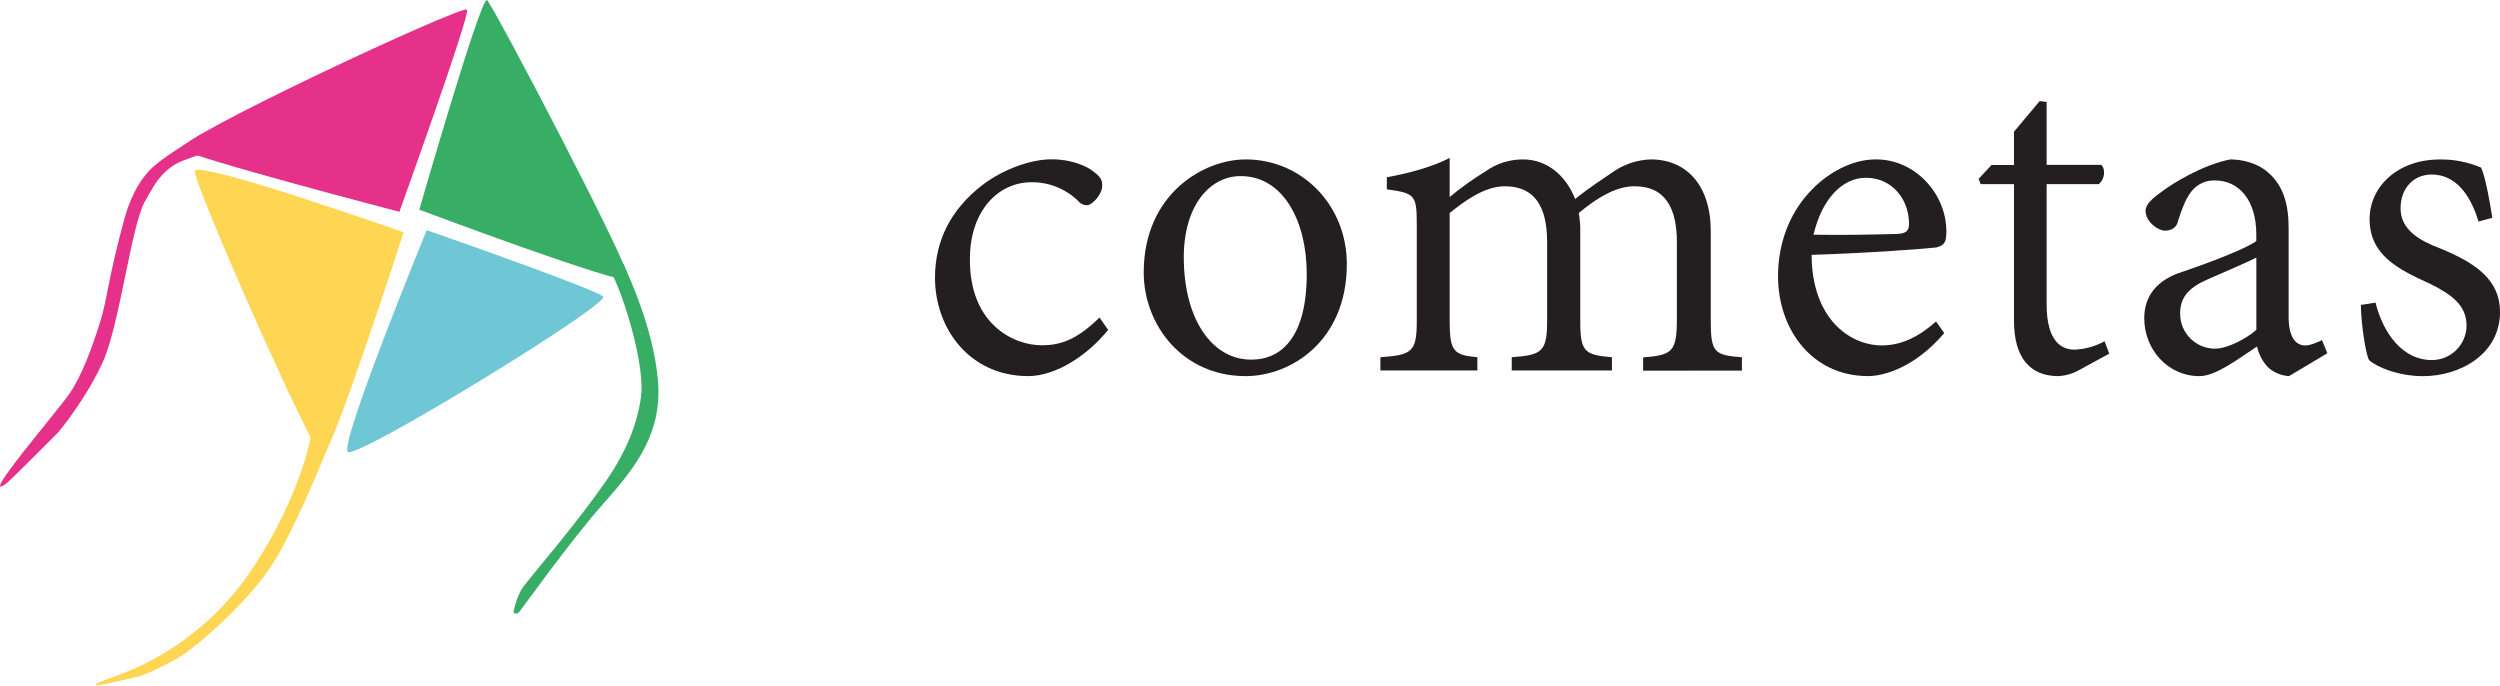
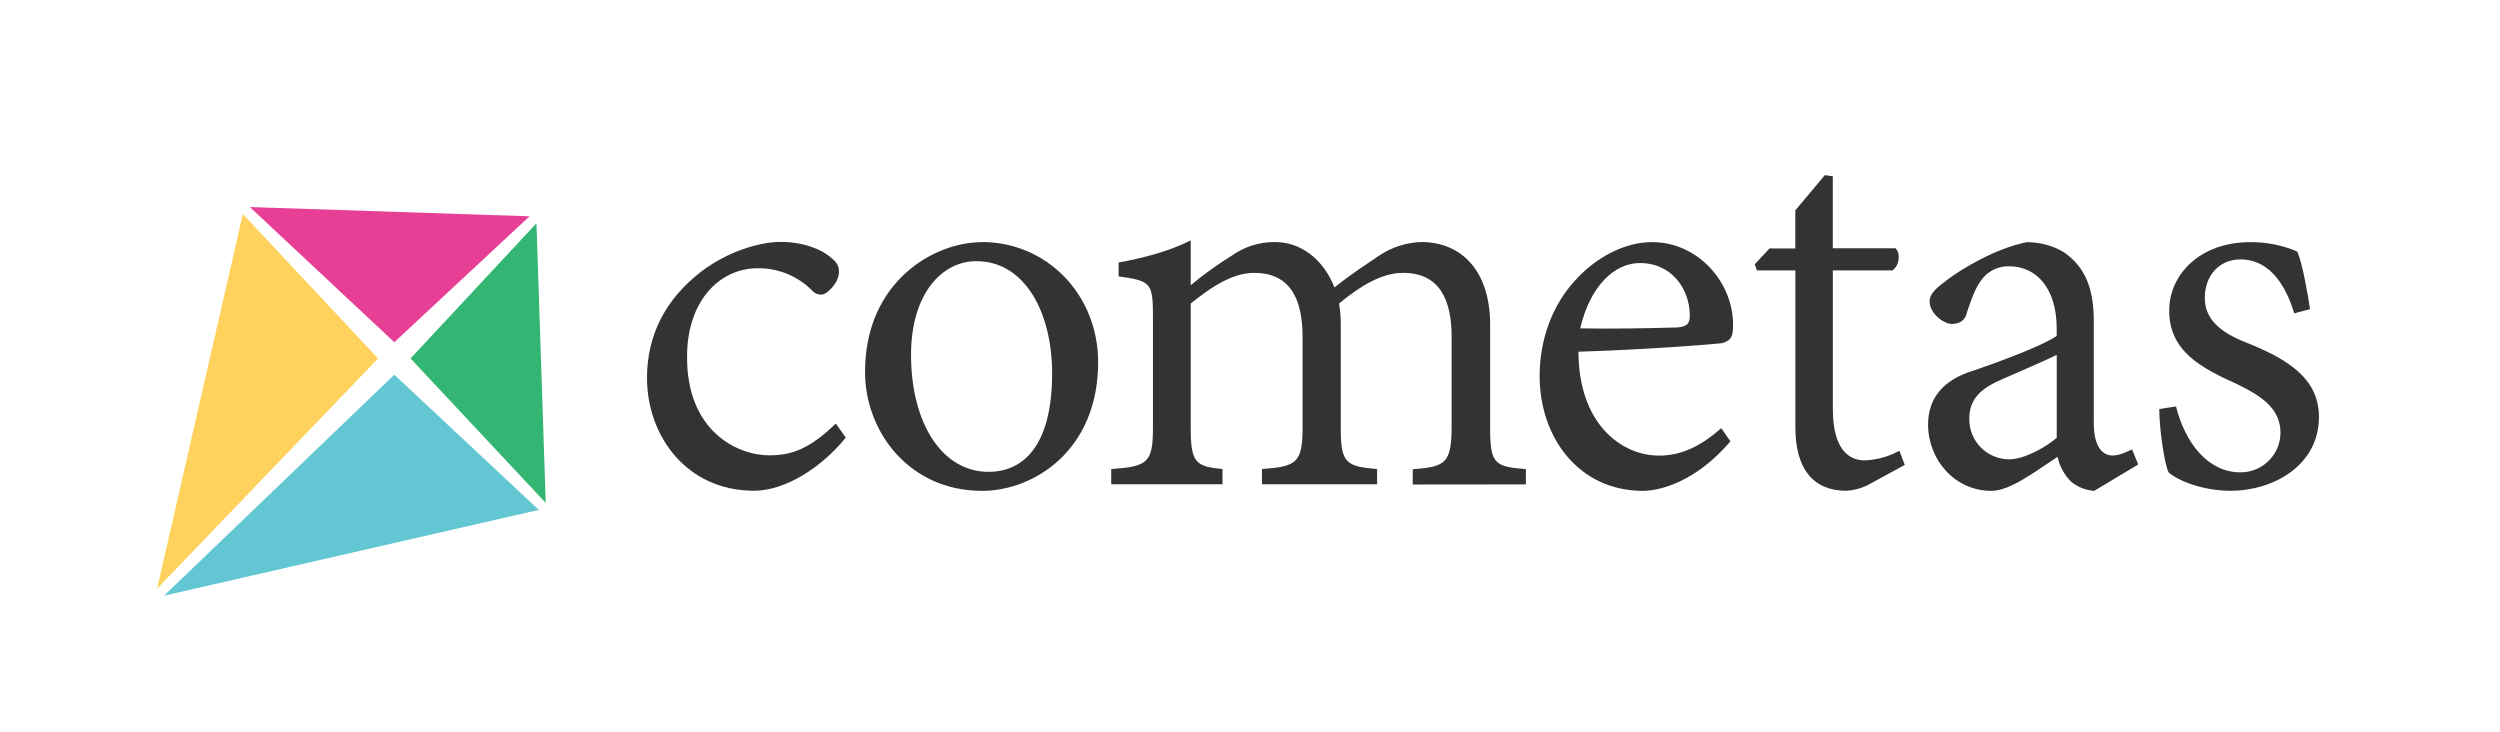
- <svg xmlns="http://www.w3.org/2000/svg" viewBox="0 0 941.1 257.97">
+ <svg xmlns="http://www.w3.org/2000/svg" id="Layer_1" data-name="Layer 1" viewBox="0 0 820 240">
  <defs>
-     <style>.a{isolation:isolate;}.b{fill:#231f20;}.c{fill:#ffd554;}.d{fill:#e6318a;}.e{fill:#37ad66;}.f{fill:#6fc6d4;}</style>
+     <style>.cls-1{isolation:isolate;}.cls-2{fill:#333;}.cls-3{fill:#ffd25d;}.cls-4{fill:#e73f96;}.cls-5{fill:#33b674;}.cls-6{fill:#62c7d2;}</style>
  </defs>
-   <g class="a">
-     <g class="a">
-       <path class="b" d="M419.92,127.24c-7.82,9.69-19.74,17.41-30.08,17.41-22.16,0-35.11-18-35.11-37,0-13.88,5.87-25.61,17.6-34.74,8.85-6.8,19.37-9.87,26.17-9.87h.19c7.54,0,13.41,2.61,16,4.84,2.42,1.86,3,3.07,3,5,0,3.63-4,7.45-5.68,7.45a4.12,4.12,0,0,1-3.35-1.58,24.83,24.83,0,0,0-17.6-7.08c-12.66,0-23.19,10.9-23.19,28.87-.19,24.4,16.3,32.5,27,32.5,7.45,0,13.32-2.23,21.79-10.43Z" transform="translate(-2.76 -3.07)" />
-     </g>
-     <g class="a">
-       <path class="b" d="M471.67,63.08c21.33,0,38.09,17.32,38.09,39.39,0,29.05-21.14,42.19-38.09,42.19-23.84,0-38.37-19.37-38.37-39,0-29.61,22.63-42.56,38.18-42.56Zm-23.28,37c0,22.16,10,38.37,25.42,38.37,11.55,0,20.86-8.75,20.86-32.31,0-19.65-8.75-36.78-24.86-36.78C458.53,69.32,448.38,80,448.38,100.05Z" transform="translate(-2.76 -3.07)" />
-     </g>
-     <g class="a">
-       <path class="b" d="M621.29,142.61v-5C632,136.74,634,135.72,634,123.43V94.19c0-12.11-3.91-21-15.92-21-7.08,0-14.16,4.38-21,10.06a38.4,38.4,0,0,1,.56,7.45v33.52c0,11.27,1.68,12.48,11.92,13.32v5H571.84v-5c11.36-.84,13.32-2,13.32-13.69V94.19c0-13.32-4.66-21-15.92-21-7.82,0-15.37,5.77-20.77,10.06v40.6c0,11.64,1.58,12.85,10.43,13.69v5h-36.5v-5c11.92-.84,13.69-2,13.69-13.69V87.95c0-11.55-.56-12.11-11.27-13.6V69.79c7.73-1.4,16.58-3.63,23.65-7.26V77.24A118.1,118.1,0,0,1,562,67.55a24.17,24.17,0,0,1,14.16-4.47c8.29,0,15.74,5.31,19.56,14.9,5.4-4.38,10.52-7.64,14.9-10.62a26.14,26.14,0,0,1,13.6-4.28c13.32,0,22.54,9.68,22.54,27v33.8c0,12,1.4,12.85,11.73,13.69v5Z" transform="translate(-2.76 -3.07)" />
-       <path class="b" d="M734.66,128.45c-11.36,13.32-23.19,16.2-28.68,16.2-21.14,0-33.9-17.6-33.9-37.62,0-12.11,4.19-23.19,11.45-31.2,7.08-7.92,16.58-12.76,25.33-12.76H709c14.71,0,26.45,12.94,26.45,27.1,0,4-.65,5.21-3.73,6.05-2.79.37-25.42,2.14-47,2.79.09,24,14.34,34.08,26.45,34.08,7.36,0,13.78-3.17,20.39-9ZM705,70c-8.29,0-16.3,7.45-19.56,21.42,10.34.19,20.58,0,31.48-.28,3.45-.19,4.47-1.21,4.47-3.82,0-9.31-6.43-17.32-16.2-17.32Z" transform="translate(-2.76 -3.07)" />
-     </g>
-     <g class="a">
-       <path class="b" d="M785.68,142.24a18.18,18.18,0,0,1-8.1,2.42c-10.71,0-16.67-7.08-16.67-20.77V72.39H748.34l-.74-2,4.84-5.21h8.47V52.65l9.68-11.55,2.61.37V65.13h20.58c1.77,1.77,1.21,5.68-1,7.26H773.2v45.35c0,14.16,5.87,16.95,10.43,16.95A25.47,25.47,0,0,0,795,131.53l1.77,4.66Z" transform="translate(-2.76 -3.07)" />
-     </g>
-     <g class="a">
-       <path class="b" d="M864.43,144.66a13.26,13.26,0,0,1-7.64-3.07,16.25,16.25,0,0,1-4.38-8.1c-7.36,4.84-15.55,11.17-21.7,11.17-12,0-20.77-10.15-20.77-21.79,0-8.29,4.66-14.53,14.71-17.6,10.71-3.63,23.65-8.66,27.47-11.45V91.3c0-13-6.61-20.3-15.55-20.3a10.82,10.82,0,0,0-8.47,3.63c-2.23,2.61-3.63,6.05-5.4,11.45-.46,2.61-2.42,3.82-5,3.82s-7.26-3.35-7.26-7.45c0-2.61,2.61-4.66,5.87-7.08,4.38-3.35,15.64-10.24,26-12.29,5,0,10.52,1.58,14.16,4.84,5.87,5,7.82,12.11,7.82,21V122.4c0,7.92,2.89,10.71,6.24,10.71,2,0,4.66-1.21,6.33-2l2,4.94Zm-12.29-44.61c-4,2-13.5,6.05-17.51,7.82-7.26,3.07-11.17,6.52-11.17,13.13a13.11,13.11,0,0,0,13.13,13.32c4.84,0,12.11-4,15.55-7.08Z" transform="translate(-2.76 -3.07)" />
-       <path class="b" d="M935.76,86.46c-3.26-10.9-9.13-17.69-17.6-17.69-7.08,0-11.73,5.4-11.73,12.67,0,8.29,7.36,12.29,15,15.18,13.13,5.4,22.44,11.73,22.44,23.84,0,15.93-15,24.21-29,24.21-9.22,0-17.51-3.45-20.3-6.05-1.4-2.61-3.07-14.53-3.07-20.77L897,117c3,11.92,10.43,21.61,21.14,21.61a13.06,13.06,0,0,0,13.13-12.94c0-7.82-5.87-11.92-14.06-15.92-11.73-5.31-22.44-10.71-22.44-24.21,0-12.11,10.43-22.44,26.45-22.44a38.17,38.17,0,0,1,15.55,3.07c1.77,4,3.45,14.06,4.19,18.9Z" transform="translate(-2.76 -3.07)" />
-     </g>
+   <g class="cls-1">
+     <path class="cls-2" d="M277.41,143.55c-7.82,9.68-19.74,17.41-30.08,17.41-22.16,0-35.11-18-35.11-37,0-13.87,5.87-25.61,17.6-34.74,8.85-6.8,19.37-9.87,26.17-9.87h.19c7.54,0,13.41,2.61,16,4.84,2.42,1.86,3,3.07,3,5,0,3.63-4,7.45-5.68,7.45a4.11,4.11,0,0,1-3.35-1.58,24.83,24.83,0,0,0-17.6-7.08c-12.67,0-23.19,10.9-23.19,28.87-.19,24.4,16.3,32.5,27,32.5,7.45,0,13.32-2.23,21.79-10.43Z" />
+     <path class="cls-2" d="M322.1,79.39c21.33,0,38.09,17.32,38.09,39.39C360.19,147.84,339,161,322.1,161c-23.84,0-38.37-19.37-38.37-39,0-29.61,22.63-42.56,38.18-42.56Zm-23.28,37c0,22.16,10,38.37,25.42,38.37,11.55,0,20.86-8.75,20.86-32.31,0-19.65-8.75-36.78-24.86-36.78C309,85.63,298.82,96.34,298.82,116.36Z" />
+     <path class="cls-2" d="M463.37,158.92v-5c10.71-.84,12.76-1.86,12.76-14.16V110.5c0-12.11-3.91-21-15.92-21-7.08,0-14.16,4.38-21,10.06a38.49,38.49,0,0,1,.56,7.45v33.52c0,11.27,1.68,12.48,11.92,13.32v5H413.92v-5c11.36-.84,13.32-2,13.32-13.69V110.5c0-13.32-4.66-21-15.92-21-7.82,0-15.37,5.77-20.77,10.06v40.6c0,11.64,1.58,12.85,10.43,13.69v5h-36.5v-5c11.92-.84,13.69-2,13.69-13.69V104.26c0-11.55-.56-12.11-11.27-13.6V86.1c7.73-1.4,16.58-3.63,23.65-7.26V93.55A118.17,118.17,0,0,1,404,83.86a24.17,24.17,0,0,1,14.16-4.47c8.29,0,15.74,5.31,19.56,14.9,5.4-4.38,10.52-7.64,14.9-10.62a26.13,26.13,0,0,1,13.6-4.28c13.32,0,22.54,9.68,22.54,27v33.8c0,12,1.4,12.85,11.73,13.69v5Z" />
+     <path class="cls-2" d="M567.58,144.76C556.22,158.08,544.39,161,538.9,161c-21.14,0-33.9-17.6-33.9-37.62,0-12.11,4.19-23.19,11.45-31.2,7.08-7.92,16.58-12.76,25.33-12.76H542c14.71,0,26.45,12.94,26.45,27.1,0,4-.65,5.21-3.72,6.05-2.79.37-25.42,2.14-47,2.79.09,24,14.34,34.08,26.45,34.08,7.36,0,13.78-3.17,20.39-9ZM537.87,86.28c-8.29,0-16.3,7.45-19.56,21.42,10.34.19,20.58,0,31.48-.28,3.45-.19,4.47-1.21,4.47-3.82,0-9.31-6.43-17.32-16.2-17.32Z" />
+     <path class="cls-2" d="M613.65,158.55a18.17,18.17,0,0,1-8.1,2.42c-10.71,0-16.67-7.08-16.67-20.77V88.7H576.3l-.75-2,4.84-5.21h8.47V69l9.69-11.55,2.61.37V81.44h20.58c1.77,1.77,1.21,5.68-1,7.26H601.17v45.35c0,14.16,5.87,16.95,10.43,16.95A25.46,25.46,0,0,0,623,147.84l1.77,4.66Z" />
+     <path class="cls-2" d="M686.9,161a13.26,13.26,0,0,1-7.64-3.07,16.25,16.25,0,0,1-4.38-8.1c-7.36,4.84-15.55,11.17-21.7,11.17-12,0-20.77-10.15-20.77-21.79,0-8.29,4.66-14.53,14.71-17.6,10.71-3.63,23.65-8.66,27.47-11.45v-2.51c0-13-6.61-20.3-15.55-20.3a10.82,10.82,0,0,0-8.47,3.63c-2.24,2.61-3.63,6.05-5.4,11.45-.47,2.61-2.42,3.82-5,3.82s-7.26-3.35-7.26-7.45c0-2.61,2.61-4.66,5.87-7.08,4.38-3.35,15.64-10.24,26-12.29,5,0,10.52,1.58,14.16,4.84,5.87,5,7.82,12.11,7.82,21v33.43c0,7.92,2.89,10.71,6.24,10.71,2,0,4.66-1.21,6.33-2l2,4.94Zm-12.29-44.61c-4,2-13.5,6.05-17.51,7.82-7.26,3.07-11.17,6.52-11.17,13.13a13.11,13.11,0,0,0,13.13,13.32c4.84,0,12.11-4,15.55-7.08Z" />
+     <path class="cls-2" d="M752.5,102.77c-3.26-10.9-9.13-17.69-17.6-17.69-7.08,0-11.73,5.4-11.73,12.67,0,8.29,7.36,12.29,15,15.18,13.13,5.4,22.44,11.73,22.44,23.84,0,15.92-15,24.21-29,24.21-9.22,0-17.51-3.45-20.3-6.05-1.4-2.61-3.07-14.53-3.07-20.77l5.49-.84c3,11.92,10.43,21.61,21.14,21.61A13.06,13.06,0,0,0,748,142c0-7.82-5.87-11.92-14.06-15.92-11.73-5.31-22.44-10.71-22.44-24.21,0-12.11,10.43-22.44,26.45-22.44a38.17,38.17,0,0,1,15.55,3.07c1.77,4,3.45,14.06,4.19,18.9Z" />
  </g>
-   <path class="c" d="M121.6,160.2c-.9,2.4-2.5,10.9-3.9,15.6a161.45,161.45,0,0,1-20,41.4,104,104,0,0,1-40.2,35.6c-11.2,5.5-17.3,6.4-18.7,8-1,1.1,10.8-1.9,14.9-2.8s9.4-3.6,15.8-7.1,27.2-21.4,36.5-36.5,21.7-46.7,21.7-46.7S122.6,159.2,121.6,160.2Z" transform="translate(-2.76 -3.07)" />
-   <path class="d" d="M78.5,53.6S66.4,60.8,61.3,65.1c-7,5.8-10.1,14.8-11.6,19.9-6.6,24.2-6.2,29.3-9.2,39.1s-7,20.4-11.4,26.9S-5.6,192.7,5,185.2c1.4-1,19.8-19.5,19.8-19.5s10.8-13,16.9-26.9S52.3,87.7,57.3,78.9C60.2,74,62.4,68.8,68.6,65c3-1.9,12.4-4.7,14.7-5C84.7,59.8,78.5,53.6,78.5,53.6Z" transform="translate(-2.76 -3.07)" />
-   <path class="e" d="M250.4,145.9c-1.8-19.7-11.2-39.5-13-43.5-.2-.4-12-3-7.6-1s16,36.6,14.3,50.7c-.7,5.8-2.8,15.2-10,27.1s-25.8,34.2-25.8,34.2-5.8,7-8.3,10.2-3.9,9.1-3.9,9.8,1.1.9,1.9.3c.5-.4,19.6-27.3,32.2-41.4S252.2,165.5,250.4,145.9Z" transform="translate(-2.76 -3.07)" />
-   <path class="c" d="M76.1,67.5C75.5,72,120.6,174.1,124,174.7s30.7-84.2,30.7-84.2S76.6,63,76.1,67.5Z" transform="translate(-2.76 -3.07)" />
-   <path class="f" d="M229.8,114.7c-2.8-2.8-66.4-25-66.4-25s-33.1,80.7-29.7,83.5S232.6,117.5,229.8,114.7Z" transform="translate(-2.76 -3.07)" />
-   <path class="e" d="M186.1,3.1C183.8,1.4,160.6,82,160.6,82s77.2,29,78.8,26.2S188.3,4.8,186.1,3.1Z" transform="translate(-2.76 -3.07)" />
-   <path class="d" d="M178.6,6.7C177.4,4.5,67.2,55.9,71.2,59.2s81.9,23.6,81.9,23.6S179.7,9,178.6,6.7Z" transform="translate(-2.76 -3.07)" />
+   <polygon class="cls-3" points="51.52 193.11 79.66 70.19 124.01 117.58 51.52 193.11" />
+   <polygon class="cls-4" points="81.95 67.91 173.68 70.95 129.33 112.25 81.95 67.91" />
+   <polygon class="cls-5" points="175.96 73.23 179 164.96 134.66 117.58 175.96 73.23" />
+   <polygon class="cls-6" points="176.72 167.24 53.8 195.39 129.33 122.9 176.72 167.24" />
</svg>
